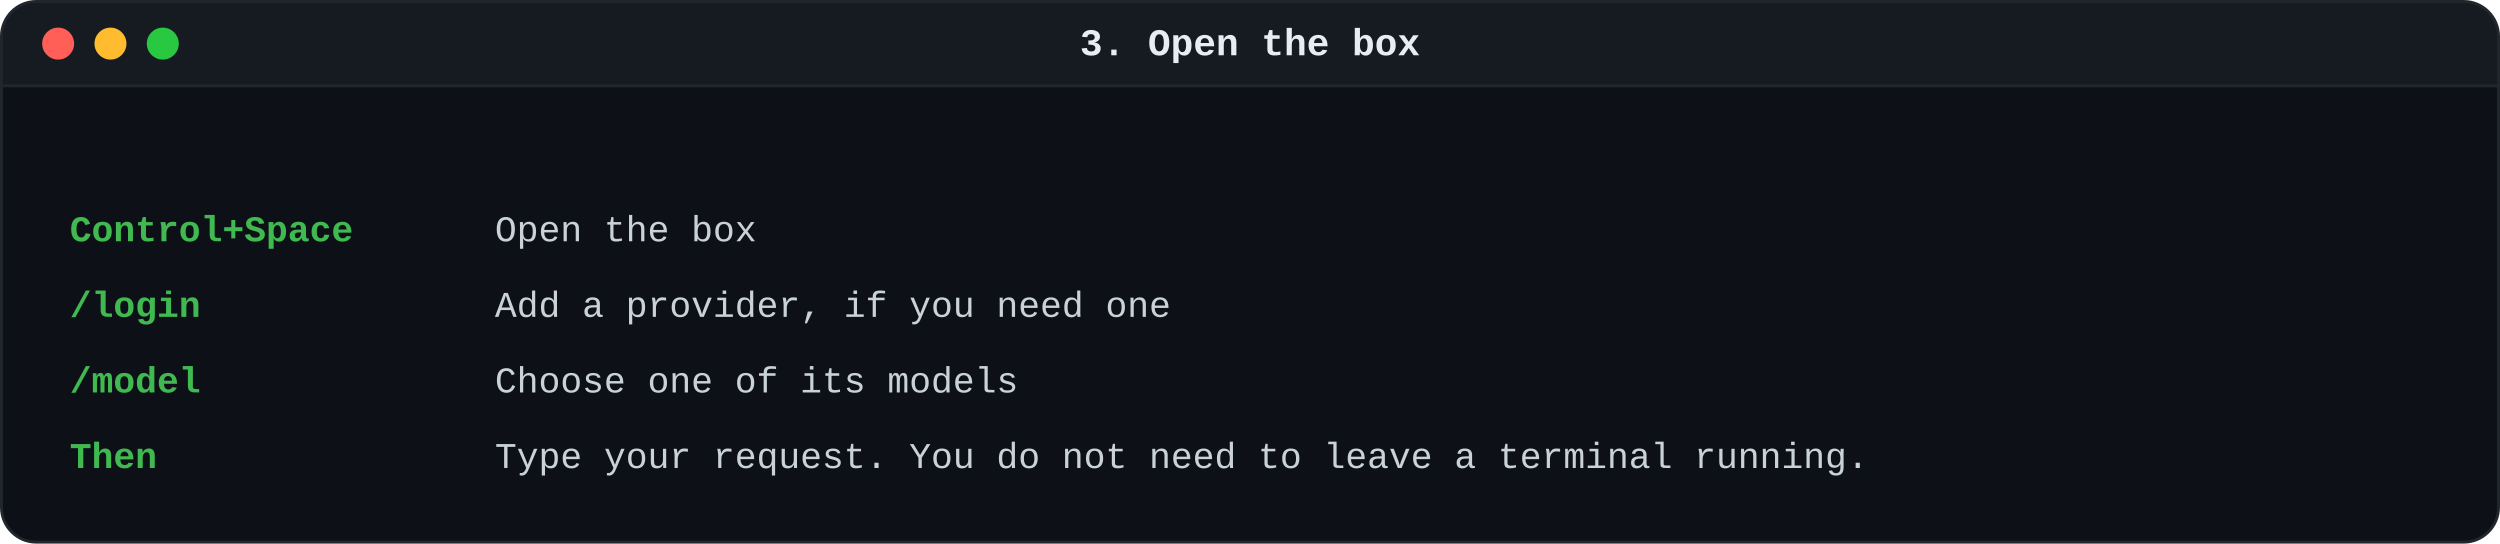
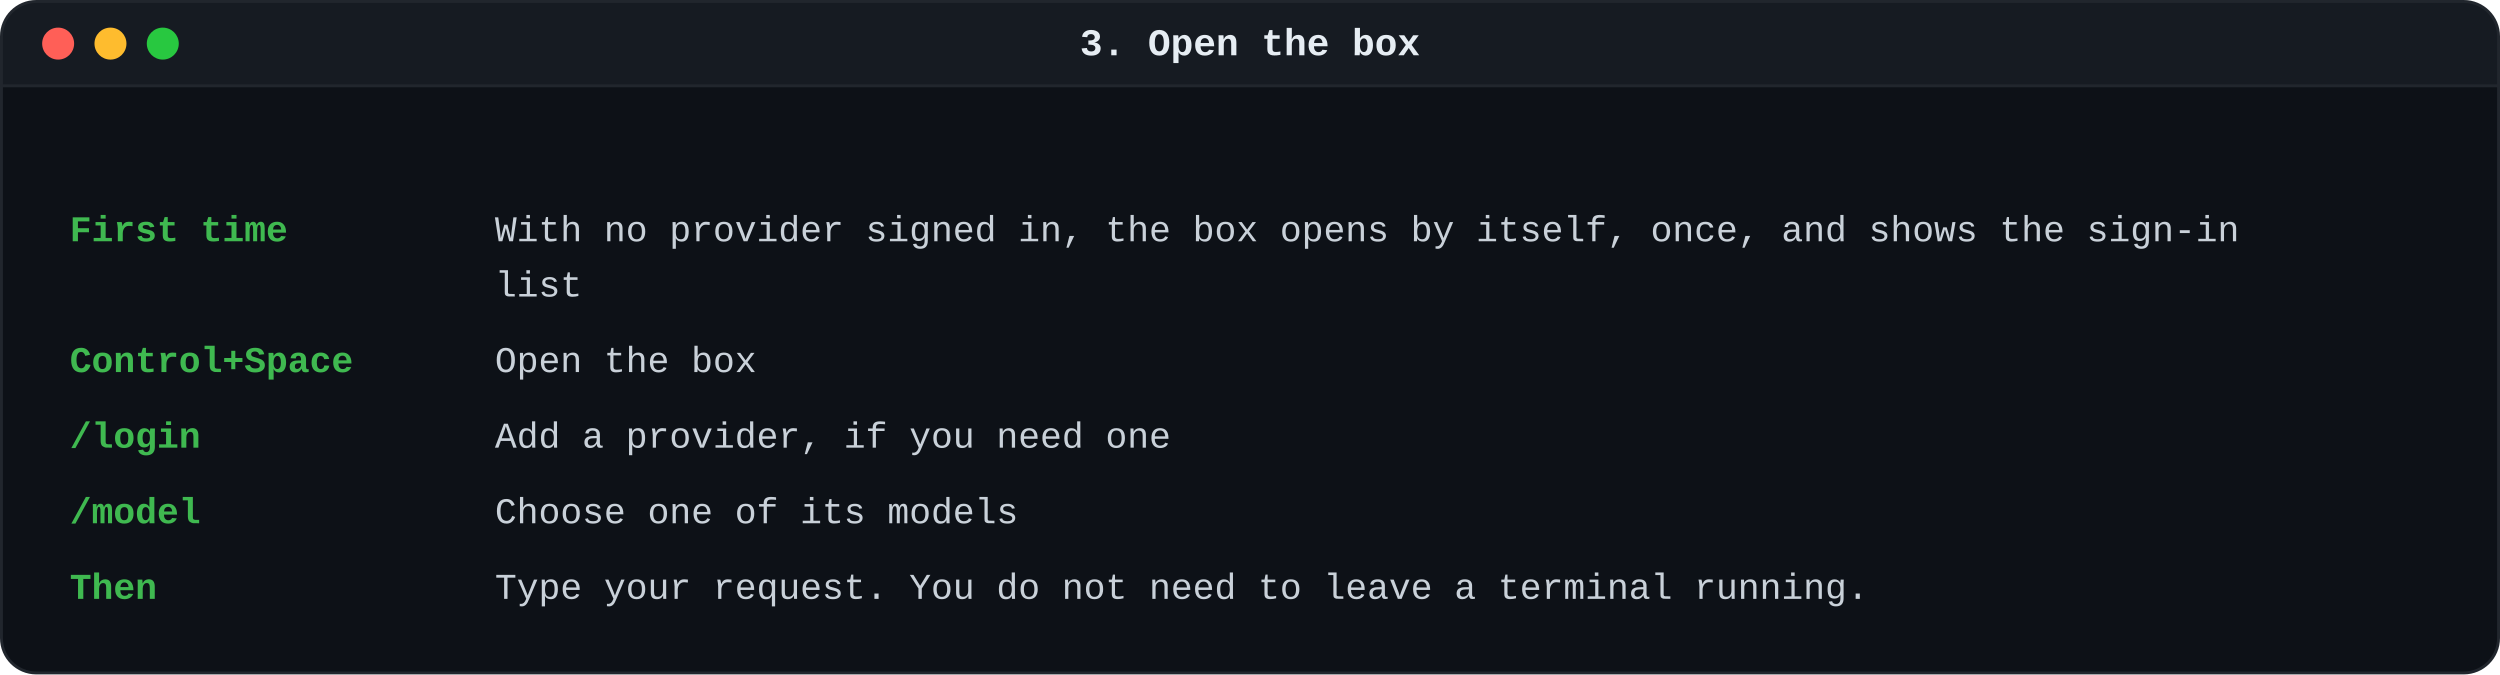
- <svg xmlns="http://www.w3.org/2000/svg" viewBox="0 0 860 187" width="860" height="187" fill="none" role="img" aria-label="3. Open the box. Control+Space: Open the box /login: Add a provider, if you need one /model: Choose one of its models Then: Type your request. You do not need to leave a terminal running.">
+ <svg xmlns="http://www.w3.org/2000/svg" viewBox="0 0 860 232" width="860" height="232" fill="none" role="img" aria-label="3. Open the box. First time: With no provider signed in, the box opens by itself, once, and shows the sign-in list Control+Space: Open the box /login: Add a provider, if you need one /model: Choose one of its models Then: Type your request. You do not need to leave a terminal running.">
  <style>
    text { font-family: ui-monospace,SFMono-Regular,'SF Mono',Menlo,Consolas,'Liberation Mono',monospace; }
    .rise { animation: rise .35s ease-out both; }
    .fade { animation: fade .4s ease-out both; }
    .blink { animation: blink 1.1s steps(1) infinite; }
    @keyframes rise { from { opacity: 0; transform: translateY(4px); } }
    @keyframes fade { from { opacity: 0; } }
    @keyframes blink { 50% { opacity: 0; } }
    @keyframes hold { 0%, 99.9% { opacity: 1; } 100% { opacity: 0; } }
    @media (prefers-reduced-motion: reduce) { * { animation: none !important; } }
  </style>
  <clipPath id="win">
-     <rect x="0.5" y="0.5" width="859" height="186" rx="12" />
+     <rect x="0.5" y="0.5" width="859" height="231" rx="12" />
  </clipPath>
  <g clip-path="url(#win)">
-     <rect width="860" height="187" fill="#0D1117" />
+     <rect width="860" height="232" fill="#0D1117" />
    <rect width="860" height="30" fill="#161B22" />
    <path d="M0 29.5H860" stroke="#21262D" />
    <circle cx="20" cy="15.0" r="5.5" fill="#FF5F57" />
    <circle cx="38" cy="15.0" r="5.5" fill="#FEBC2E" />
    <circle cx="56" cy="15.0" r="5.5" fill="#28C840" />
    <text x="430.0" y="19.0" font-size="13" font-weight="600" fill="#E6EDF3" text-anchor="middle">3. Open the box</text>
-     <text x="24" y="83.0" font-size="12.5" font-weight="700" fill="#3FB950">Control+Space</text>
-     <text x="170.25" y="83.0" font-size="12.5" fill="#C9D1D9">Open the box</text>
-     <text x="24" y="109.0" font-size="12.5" font-weight="700" fill="#3FB950">/login</text>
-     <text x="170.25" y="109.0" font-size="12.5" fill="#C9D1D9">Add a provider, if you need one</text>
-     <text x="24" y="135.0" font-size="12.5" font-weight="700" fill="#3FB950">/model</text>
-     <text x="170.25" y="135.0" font-size="12.5" fill="#C9D1D9">Choose one of its models</text>
-     <text x="24" y="161.0" font-size="12.5" font-weight="700" fill="#3FB950">Then</text>
-     <text x="170.25" y="161.0" font-size="12.5" fill="#C9D1D9">Type your request. You do not need to leave a terminal running.</text>
+     <text x="24" y="83.0" font-size="12.5" font-weight="700" fill="#3FB950">First time</text>
+     <text x="170.25" y="83.0" font-size="12.5" fill="#C9D1D9">With no provider signed in, the box opens by itself, once, and shows the sign-in</text>
+     <text x="170.25" y="102.0" font-size="12.5" fill="#C9D1D9">list</text>
+     <text x="24" y="128.0" font-size="12.5" font-weight="700" fill="#3FB950">Control+Space</text>
+     <text x="170.25" y="128.0" font-size="12.5" fill="#C9D1D9">Open the box</text>
+     <text x="24" y="154.0" font-size="12.5" font-weight="700" fill="#3FB950">/login</text>
+     <text x="170.25" y="154.0" font-size="12.5" fill="#C9D1D9">Add a provider, if you need one</text>
+     <text x="24" y="180.0" font-size="12.5" font-weight="700" fill="#3FB950">/model</text>
+     <text x="170.25" y="180.0" font-size="12.5" fill="#C9D1D9">Choose one of its models</text>
+     <text x="24" y="206.0" font-size="12.5" font-weight="700" fill="#3FB950">Then</text>
+     <text x="170.25" y="206.0" font-size="12.5" fill="#C9D1D9">Type your request. You do not need to leave a terminal running.</text>
  </g>
-   <rect x="0.5" y="0.5" width="859" height="186" rx="12" stroke="#21262D" />
+   <rect x="0.5" y="0.5" width="859" height="231" rx="12" stroke="#21262D" />
</svg>
